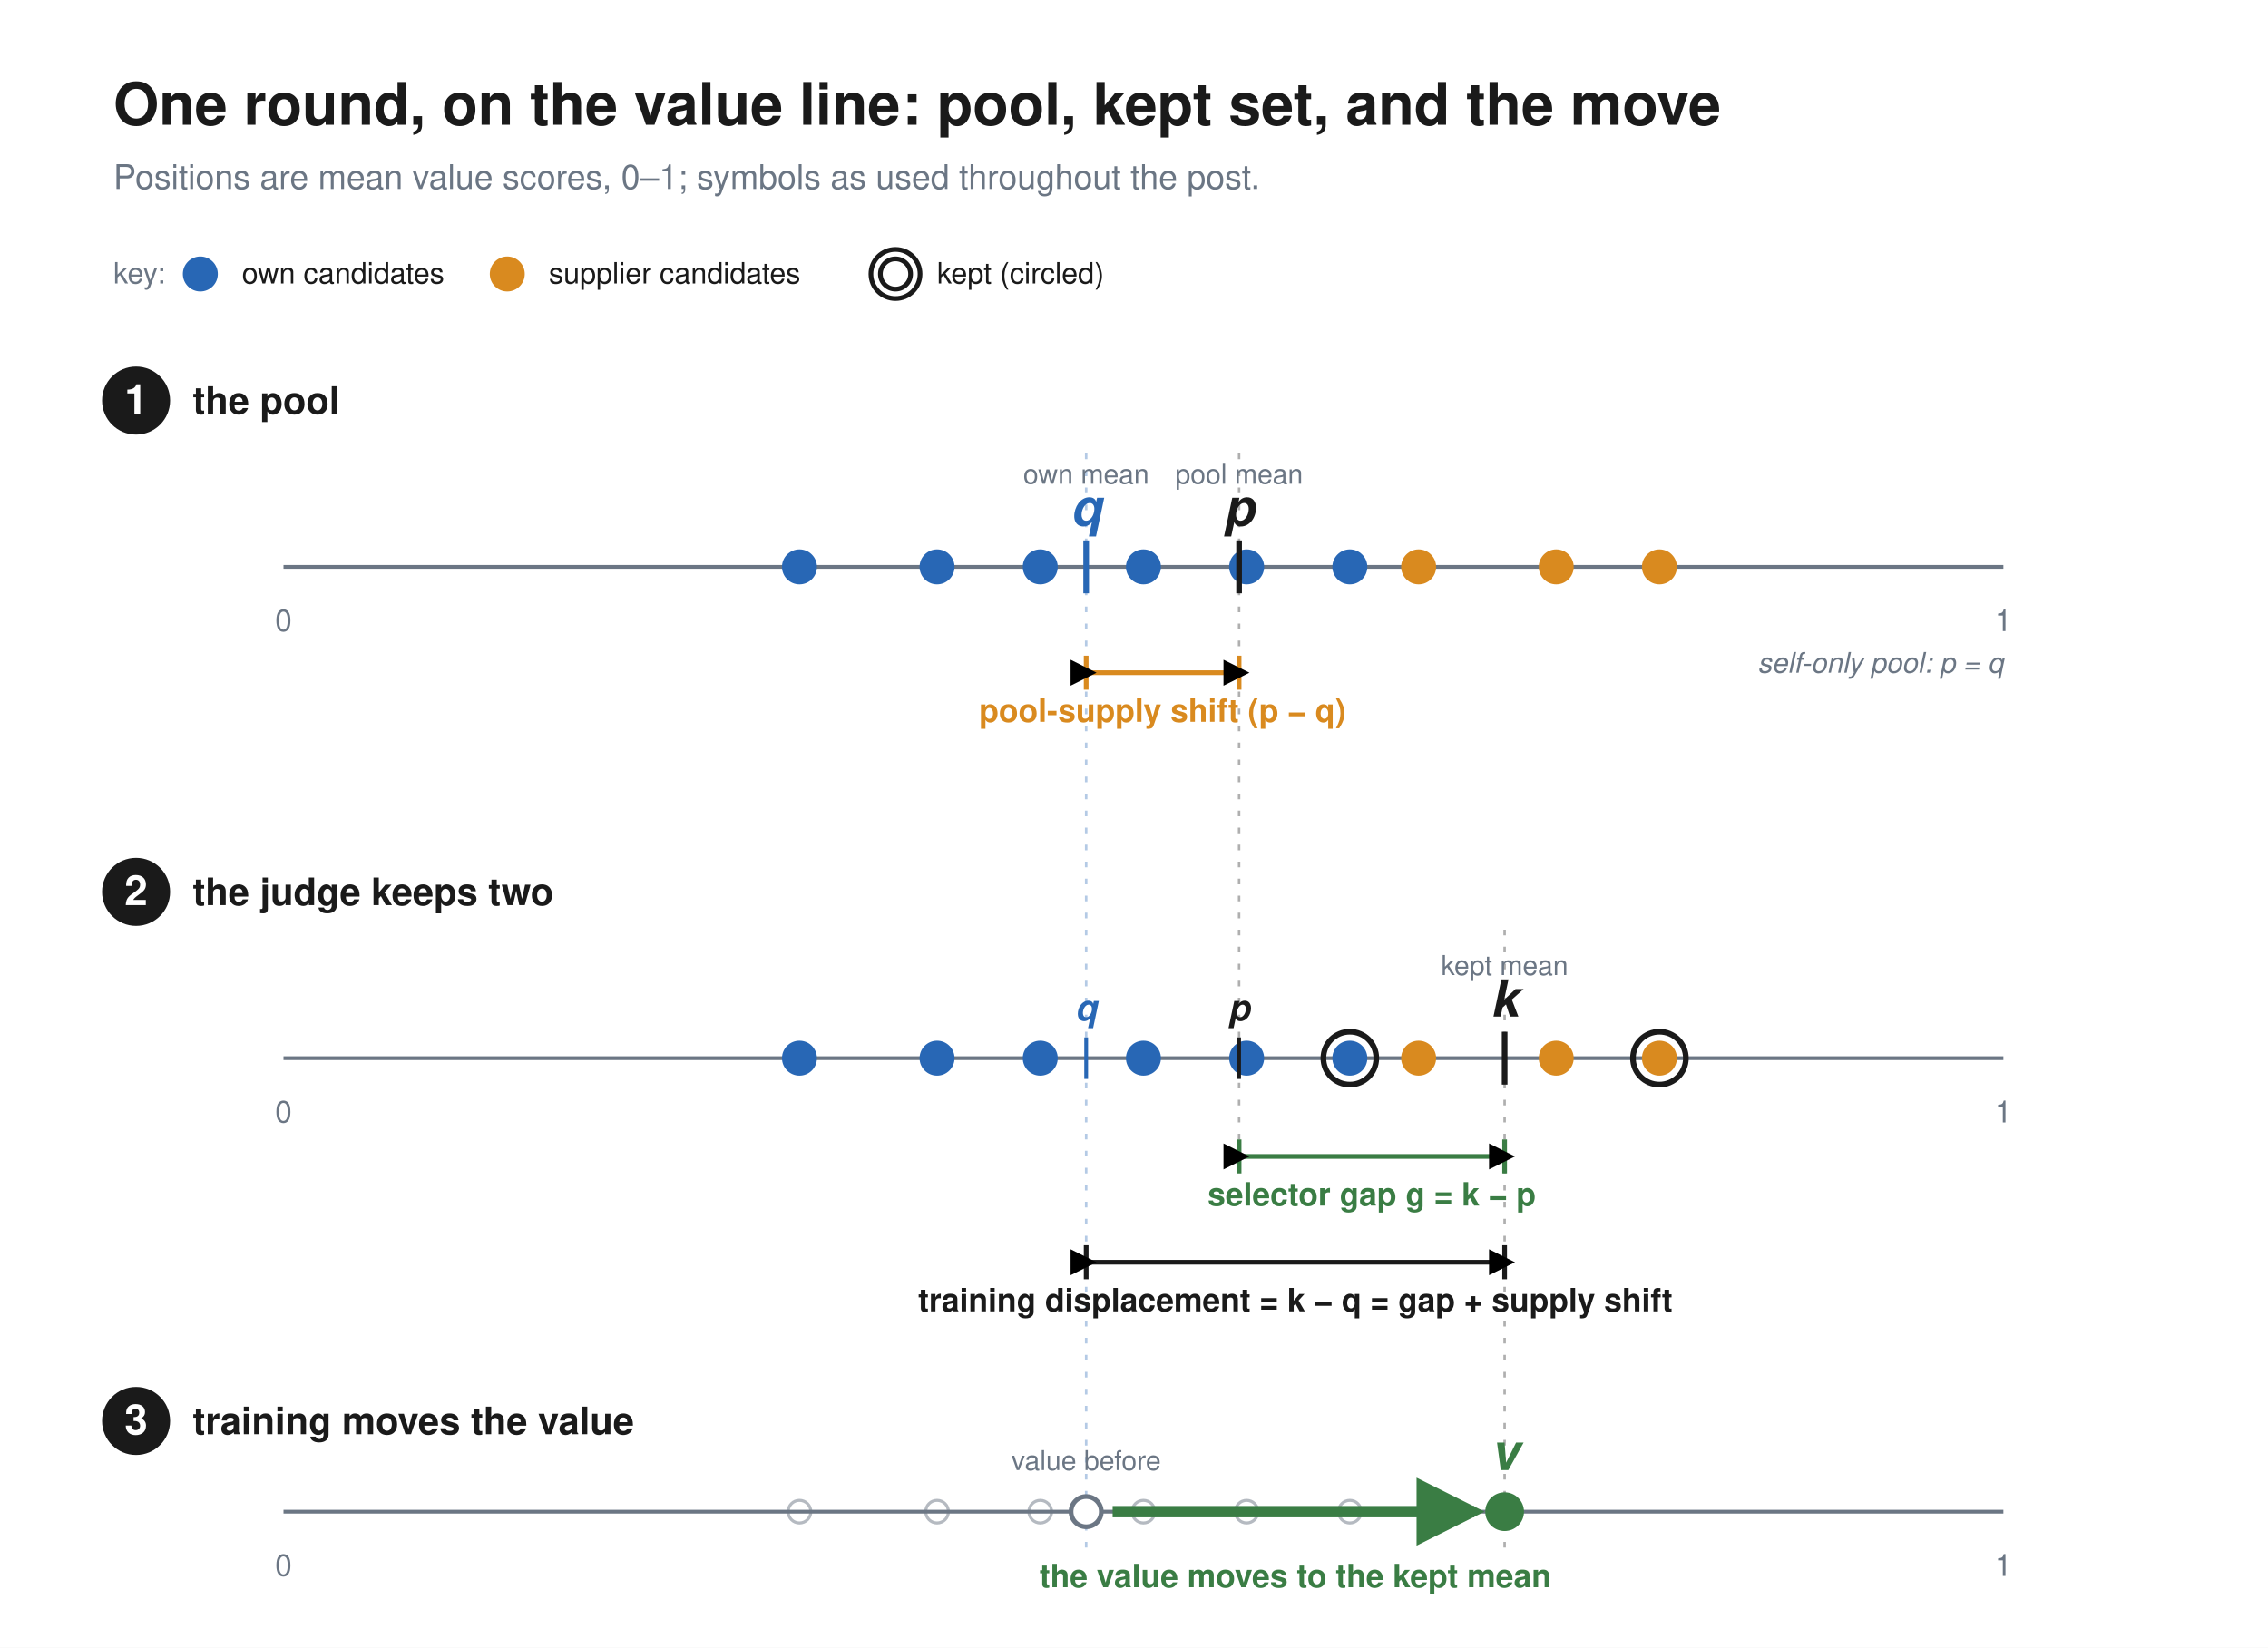
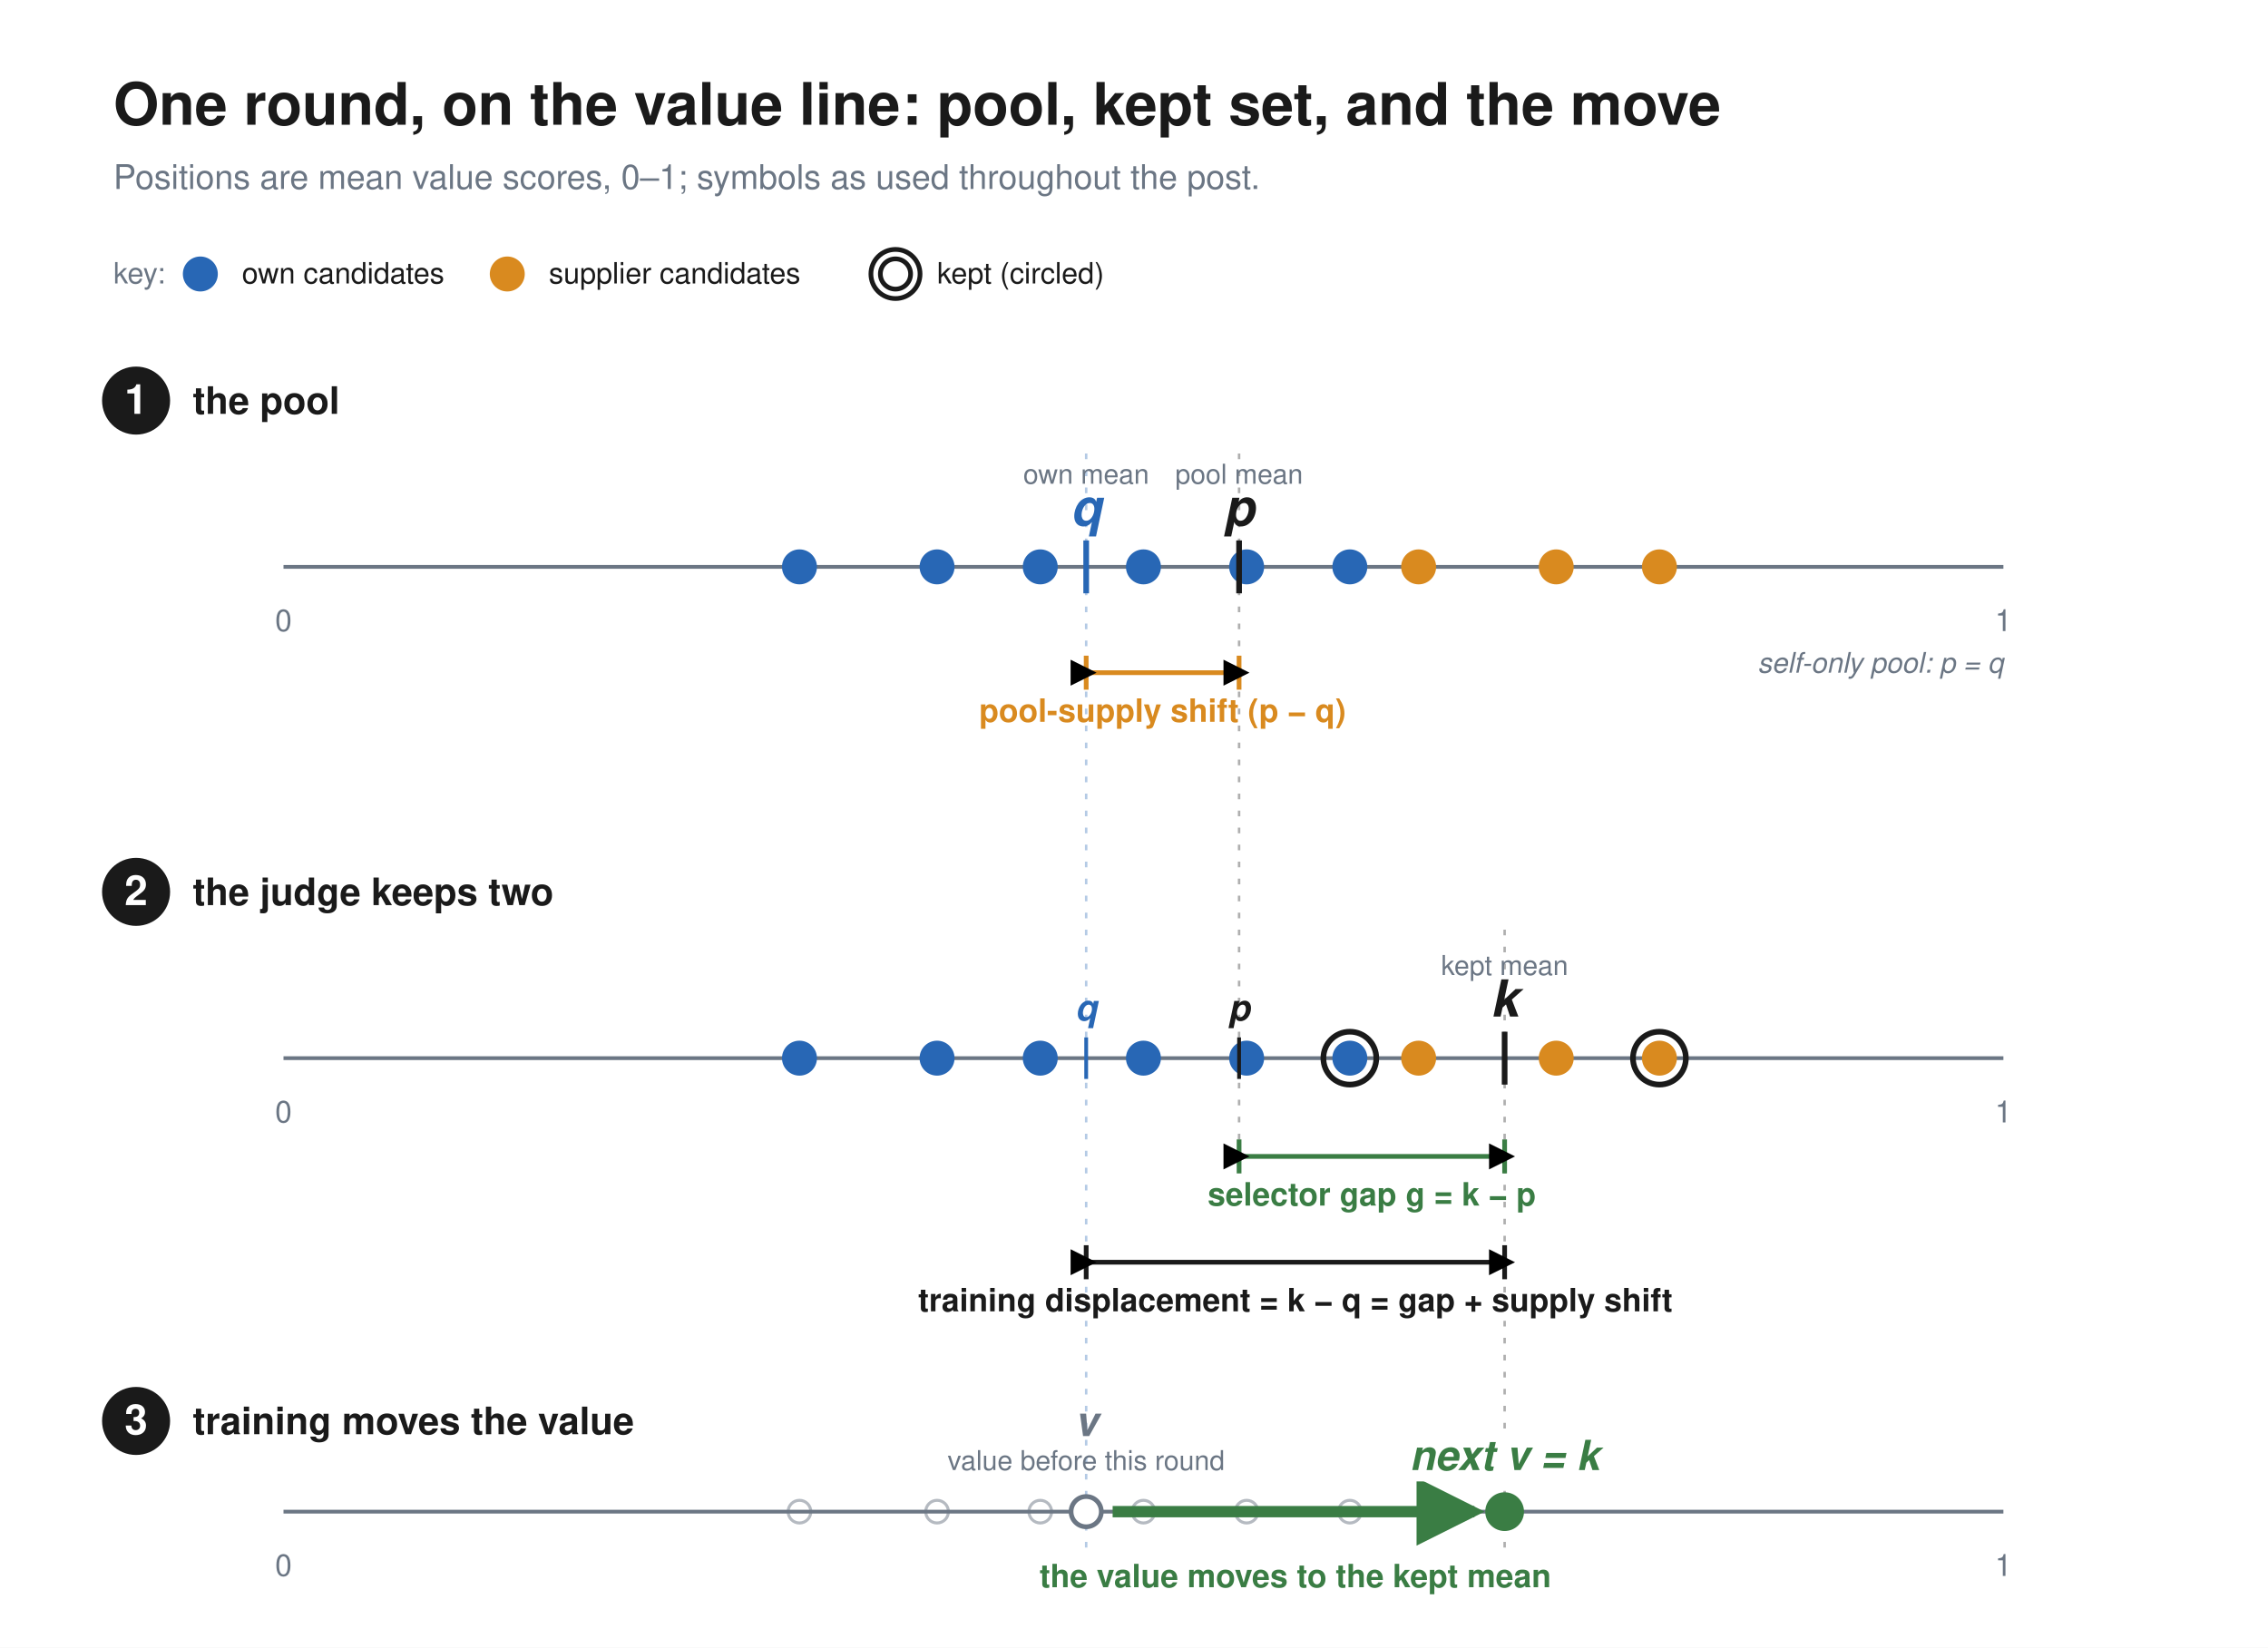
<svg xmlns="http://www.w3.org/2000/svg" viewBox="0 0 1200 872" font-family="Helvetica, Arial, sans-serif">
  <rect width="1200" height="872" fill="white" />
  <defs>
    <marker id="tip" viewBox="0 0 10 10" refX="6" refY="5" markerWidth="5.5" markerHeight="5.5" orient="auto">
      <path d="M 0 0 L 10 5 L 0 10 z" />
    </marker>
    <marker id="arrG" viewBox="0 0 10 10" refX="8.5" refY="5" markerWidth="6" markerHeight="6" orient="auto">
      <path d="M 0 0 L 10 5 L 0 10 z" fill="#3a7d44" />
    </marker>
  </defs>
  <line x1="574.7" y1="240" x2="574.7" y2="820" stroke="#2867b5" stroke-width="1.3" stroke-dasharray="3 6" opacity="0.35" />
  <line x1="655.6" y1="240" x2="655.6" y2="620" stroke="#1a1a1a" stroke-width="1.3" stroke-dasharray="3 6" opacity="0.35" />
  <line x1="796.1" y1="492" x2="796.1" y2="820" stroke="#1a1a1a" stroke-width="1.3" stroke-dasharray="3 6" opacity="0.35" />
  <text x="60" y="66" font-size="31" font-weight="bold" fill="#1a1a1a" font-family="Helvetica, Arial, sans-serif">One round, on the value line: pool, kept set, and the move</text>
  <text x="60" y="100" font-size="18" fill="#6b7684" font-family="Helvetica, Arial, sans-serif">Positions are mean value scores, 0–1; symbols as used throughout the post.</text>
  <text x="60" y="150" font-size="15.5" fill="#6b7684" font-family="Helvetica, Arial, sans-serif">key:</text>
  <circle cx="106" cy="145" r="8" fill="#2867b5" stroke="#2867b5" stroke-width="2.5" />
  <text x="128" y="150" font-size="15.5" fill="#1a1a1a" font-family="Helvetica, Arial, sans-serif">own candidates</text>
  <circle cx="268.4" cy="145" r="8" fill="#d98a1f" stroke="#d98a1f" stroke-width="2.5" />
  <text x="290.4" y="150" font-size="15.5" fill="#1a1a1a" font-family="Helvetica, Arial, sans-serif">supplier candidates</text>
  <circle cx="473.8" cy="145" r="8" fill="white" stroke="#1a1a1a" stroke-width="2.5" />
  <circle cx="473.8" cy="145" r="13" fill="none" stroke="#1a1a1a" stroke-width="2.5" />
  <text x="495.8" y="150" font-size="15.5" fill="#1a1a1a" font-family="Helvetica, Arial, sans-serif">kept (circled)</text>
  <circle cx="72" cy="212" r="18" fill="#1a1a1a" />
  <text x="72" y="219" font-size="22" font-weight="bold" fill="white" text-anchor="middle" font-family="Helvetica, Arial, sans-serif">1</text>
  <text x="102" y="219" font-size="20" font-weight="bold" fill="#1a1a1a" font-family="Helvetica, Arial, sans-serif">the pool</text>
  <line x1="150" y1="300" x2="1060" y2="300" stroke="#6b7684" stroke-width="2" />
  <text x="150" y="334" font-size="16" fill="#6b7684" text-anchor="middle" font-family="Helvetica, Arial, sans-serif">0</text>
  <text x="1060" y="334" font-size="16" fill="#6b7684" text-anchor="middle" font-family="Helvetica, Arial, sans-serif">1</text>
  <circle cx="423.0" cy="300" r="8" fill="#2867b5" stroke="#2867b5" stroke-width="2.5" />
  <circle cx="495.8" cy="300" r="8" fill="#2867b5" stroke="#2867b5" stroke-width="2.5" />
  <circle cx="550.4" cy="300" r="8" fill="#2867b5" stroke="#2867b5" stroke-width="2.5" />
  <circle cx="605.0" cy="300" r="8" fill="#2867b5" stroke="#2867b5" stroke-width="2.5" />
  <circle cx="659.6" cy="300" r="8" fill="#2867b5" stroke="#2867b5" stroke-width="2.5" />
  <circle cx="714.2" cy="300" r="8" fill="#2867b5" stroke="#2867b5" stroke-width="2.5" />
  <circle cx="750.6" cy="300" r="8" fill="#d98a1f" stroke="#d98a1f" stroke-width="2.5" />
  <circle cx="823.4" cy="300" r="8" fill="#d98a1f" stroke="#d98a1f" stroke-width="2.5" />
  <circle cx="878.0" cy="300" r="8" fill="#d98a1f" stroke="#d98a1f" stroke-width="2.5" />
  <line x1="574.7" y1="286" x2="574.7" y2="314" stroke="#2867b5" stroke-width="3" />
  <text x="574.7" y="278" font-size="27" font-weight="bold" fill="#2867b5" text-anchor="middle" font-style="italic" font-family="Helvetica, Arial, sans-serif">q</text>
  <text x="574.7" y="256" font-size="14.5" fill="#6b7684" text-anchor="middle" font-family="Helvetica, Arial, sans-serif">own mean</text>
  <line x1="655.6" y1="286" x2="655.6" y2="314" stroke="#1a1a1a" stroke-width="3" />
  <text x="655.6" y="278" font-size="27" font-weight="bold" fill="#1a1a1a" text-anchor="middle" font-style="italic" font-family="Helvetica, Arial, sans-serif">p</text>
  <text x="655.6" y="256" font-size="14.5" fill="#6b7684" text-anchor="middle" font-family="Helvetica, Arial, sans-serif">pool mean</text>
  <line x1="574.7" y1="347" x2="574.7" y2="365" stroke="#d98a1f" stroke-width="2.5" />
  <line x1="655.6" y1="347" x2="655.6" y2="365" stroke="#d98a1f" stroke-width="2.5" />
  <line x1="574.7" y1="356" x2="655.6" y2="356" stroke="#d98a1f" stroke-width="2.5" marker-end="url(#tip)" marker-start="url(#tip)" />
  <text x="615.1" y="382" font-size="17" font-weight="bold" fill="#d98a1f" text-anchor="middle" font-family="Helvetica, Arial, sans-serif">pool-supply shift  (p − q)</text>
  <text x="1060" y="356" font-size="15" fill="#6b7684" text-anchor="end" font-style="italic" font-family="Helvetica, Arial, sans-serif">self-only pool: p = q</text>
  <circle cx="72" cy="472" r="18" fill="#1a1a1a" />
  <text x="72" y="479" font-size="22" font-weight="bold" fill="white" text-anchor="middle" font-family="Helvetica, Arial, sans-serif">2</text>
  <text x="102" y="479" font-size="20" font-weight="bold" fill="#1a1a1a" font-family="Helvetica, Arial, sans-serif">the judge keeps two</text>
  <line x1="150" y1="560" x2="1060" y2="560" stroke="#6b7684" stroke-width="2" />
  <text x="150" y="594" font-size="16" fill="#6b7684" text-anchor="middle" font-family="Helvetica, Arial, sans-serif">0</text>
  <text x="1060" y="594" font-size="16" fill="#6b7684" text-anchor="middle" font-family="Helvetica, Arial, sans-serif">1</text>
  <circle cx="423.0" cy="560" r="8" fill="#2867b5" stroke="#2867b5" stroke-width="2.5" />
  <circle cx="495.8" cy="560" r="8" fill="#2867b5" stroke="#2867b5" stroke-width="2.5" />
  <circle cx="550.4" cy="560" r="8" fill="#2867b5" stroke="#2867b5" stroke-width="2.5" />
  <circle cx="605.0" cy="560" r="8" fill="#2867b5" stroke="#2867b5" stroke-width="2.5" />
  <circle cx="659.6" cy="560" r="8" fill="#2867b5" stroke="#2867b5" stroke-width="2.5" />
  <circle cx="714.2" cy="560" r="8" fill="#2867b5" stroke="#2867b5" stroke-width="2.5" />
  <circle cx="750.6" cy="560" r="8" fill="#d98a1f" stroke="#d98a1f" stroke-width="2.5" />
  <circle cx="823.4" cy="560" r="8" fill="#d98a1f" stroke="#d98a1f" stroke-width="2.5" />
  <circle cx="878.0" cy="560" r="8" fill="#d98a1f" stroke="#d98a1f" stroke-width="2.5" />
  <circle cx="714.2" cy="560" r="14" fill="none" stroke="#1a1a1a" stroke-width="3" />
  <circle cx="878.0" cy="560" r="14" fill="none" stroke="#1a1a1a" stroke-width="3" />
  <line x1="796.1" y1="546" x2="796.1" y2="574" stroke="#1a1a1a" stroke-width="3" />
  <text x="796.1" y="538" font-size="27" font-weight="bold" fill="#1a1a1a" text-anchor="middle" font-style="italic" font-family="Helvetica, Arial, sans-serif">k</text>
  <text x="796.1" y="516" font-size="14.5" fill="#6b7684" text-anchor="middle" font-family="Helvetica, Arial, sans-serif">kept mean</text>
  <line x1="574.7" y1="549" x2="574.7" y2="571" stroke="#2867b5" stroke-width="2" />
  <text x="574.7" y="540" font-size="19" font-weight="bold" font-style="italic" fill="#2867b5" text-anchor="middle" font-family="Helvetica, Arial, sans-serif">q</text>
  <line x1="655.6" y1="549" x2="655.6" y2="571" stroke="#1a1a1a" stroke-width="2" />
  <text x="655.6" y="540" font-size="19" font-weight="bold" font-style="italic" fill="#1a1a1a" text-anchor="middle" font-family="Helvetica, Arial, sans-serif">p</text>
  <line x1="655.6" y1="603" x2="655.6" y2="621" stroke="#3a7d44" stroke-width="2.5" />
  <line x1="796.1" y1="603" x2="796.1" y2="621" stroke="#3a7d44" stroke-width="2.5" />
  <line x1="655.6" y1="612" x2="796.1" y2="612" stroke="#3a7d44" stroke-width="2.5" marker-end="url(#tip)" marker-start="url(#tip)" />
  <text x="725.8" y="638" font-size="17" font-weight="bold" fill="#3a7d44" text-anchor="middle" font-family="Helvetica, Arial, sans-serif">selector gap   g = k − p</text>
  <line x1="574.7" y1="659" x2="574.7" y2="677" stroke="#1a1a1a" stroke-width="2.5" />
  <line x1="796.1" y1="659" x2="796.1" y2="677" stroke="#1a1a1a" stroke-width="2.5" />
  <line x1="574.7" y1="668" x2="796.1" y2="668" stroke="#1a1a1a" stroke-width="2.5" marker-end="url(#tip)" marker-start="url(#tip)" />
  <text x="685.4" y="694" font-size="17" font-weight="bold" fill="#1a1a1a" text-anchor="middle" font-family="Helvetica, Arial, sans-serif">training displacement = k − q  =  gap + supply shift</text>
  <circle cx="72" cy="752" r="18" fill="#1a1a1a" />
  <text x="72" y="759" font-size="22" font-weight="bold" fill="white" text-anchor="middle" font-family="Helvetica, Arial, sans-serif">3</text>
  <text x="102" y="759" font-size="20" font-weight="bold" fill="#1a1a1a" font-family="Helvetica, Arial, sans-serif">training moves the value</text>
  <line x1="150" y1="800" x2="1060" y2="800" stroke="#6b7684" stroke-width="2" />
  <text x="150" y="834" font-size="16" fill="#6b7684" text-anchor="middle" font-family="Helvetica, Arial, sans-serif">0</text>
  <text x="1060" y="834" font-size="16" fill="#6b7684" text-anchor="middle" font-family="Helvetica, Arial, sans-serif">1</text>
  <circle cx="423.0" cy="800" r="6" fill="none" stroke="#6b7684" stroke-width="1.6" opacity="0.5" />
  <circle cx="495.8" cy="800" r="6" fill="none" stroke="#6b7684" stroke-width="1.6" opacity="0.5" />
  <circle cx="550.4" cy="800" r="6" fill="none" stroke="#6b7684" stroke-width="1.6" opacity="0.5" />
  <circle cx="605.0" cy="800" r="6" fill="none" stroke="#6b7684" stroke-width="1.6" opacity="0.5" />
  <circle cx="659.6" cy="800" r="6" fill="none" stroke="#6b7684" stroke-width="1.6" opacity="0.5" />
  <circle cx="714.2" cy="800" r="6" fill="none" stroke="#6b7684" stroke-width="1.6" opacity="0.5" />
  <circle cx="574.7" cy="800" r="8" fill="white" stroke="#6b7684" stroke-width="2.5" />
-   <text x="574.7" y="778" font-size="14.5" fill="#6b7684" text-anchor="middle" font-family="Helvetica, Arial, sans-serif">value before</text>
+   <text x="574.7" y="760" font-size="22" font-weight="bold" font-style="italic" fill="#6b7684" text-anchor="middle" font-family="Helvetica, Arial, sans-serif">v</text>
+   <text x="574.7" y="778" font-size="14.5" fill="#6b7684" text-anchor="middle" font-family="Helvetica, Arial, sans-serif">value before this round</text>
  <line x1="588.7" y1="800" x2="780.1" y2="800" stroke="#3a7d44" stroke-width="6" marker-end="url(#arrG)" />
  <circle cx="796.1" cy="800" r="9" fill="#3a7d44" stroke="#3a7d44" stroke-width="2.5" />
-   <text x="796.1" y="778" font-size="27" font-weight="bold" font-style="italic" fill="#3a7d44" text-anchor="middle" font-family="Helvetica, Arial, sans-serif">v</text>
+   <rect x="738.1" y="760" width="116" height="24" fill="white" />
+   <text x="796.1" y="778" font-size="22" font-weight="bold" font-style="italic" fill="#3a7d44" text-anchor="middle" font-family="Helvetica, Arial, sans-serif">next v = k</text>
  <text x="685.4" y="840" font-size="17" font-weight="bold" fill="#3a7d44" text-anchor="middle" font-family="Helvetica, Arial, sans-serif">the value moves to the kept mean</text>
</svg>
